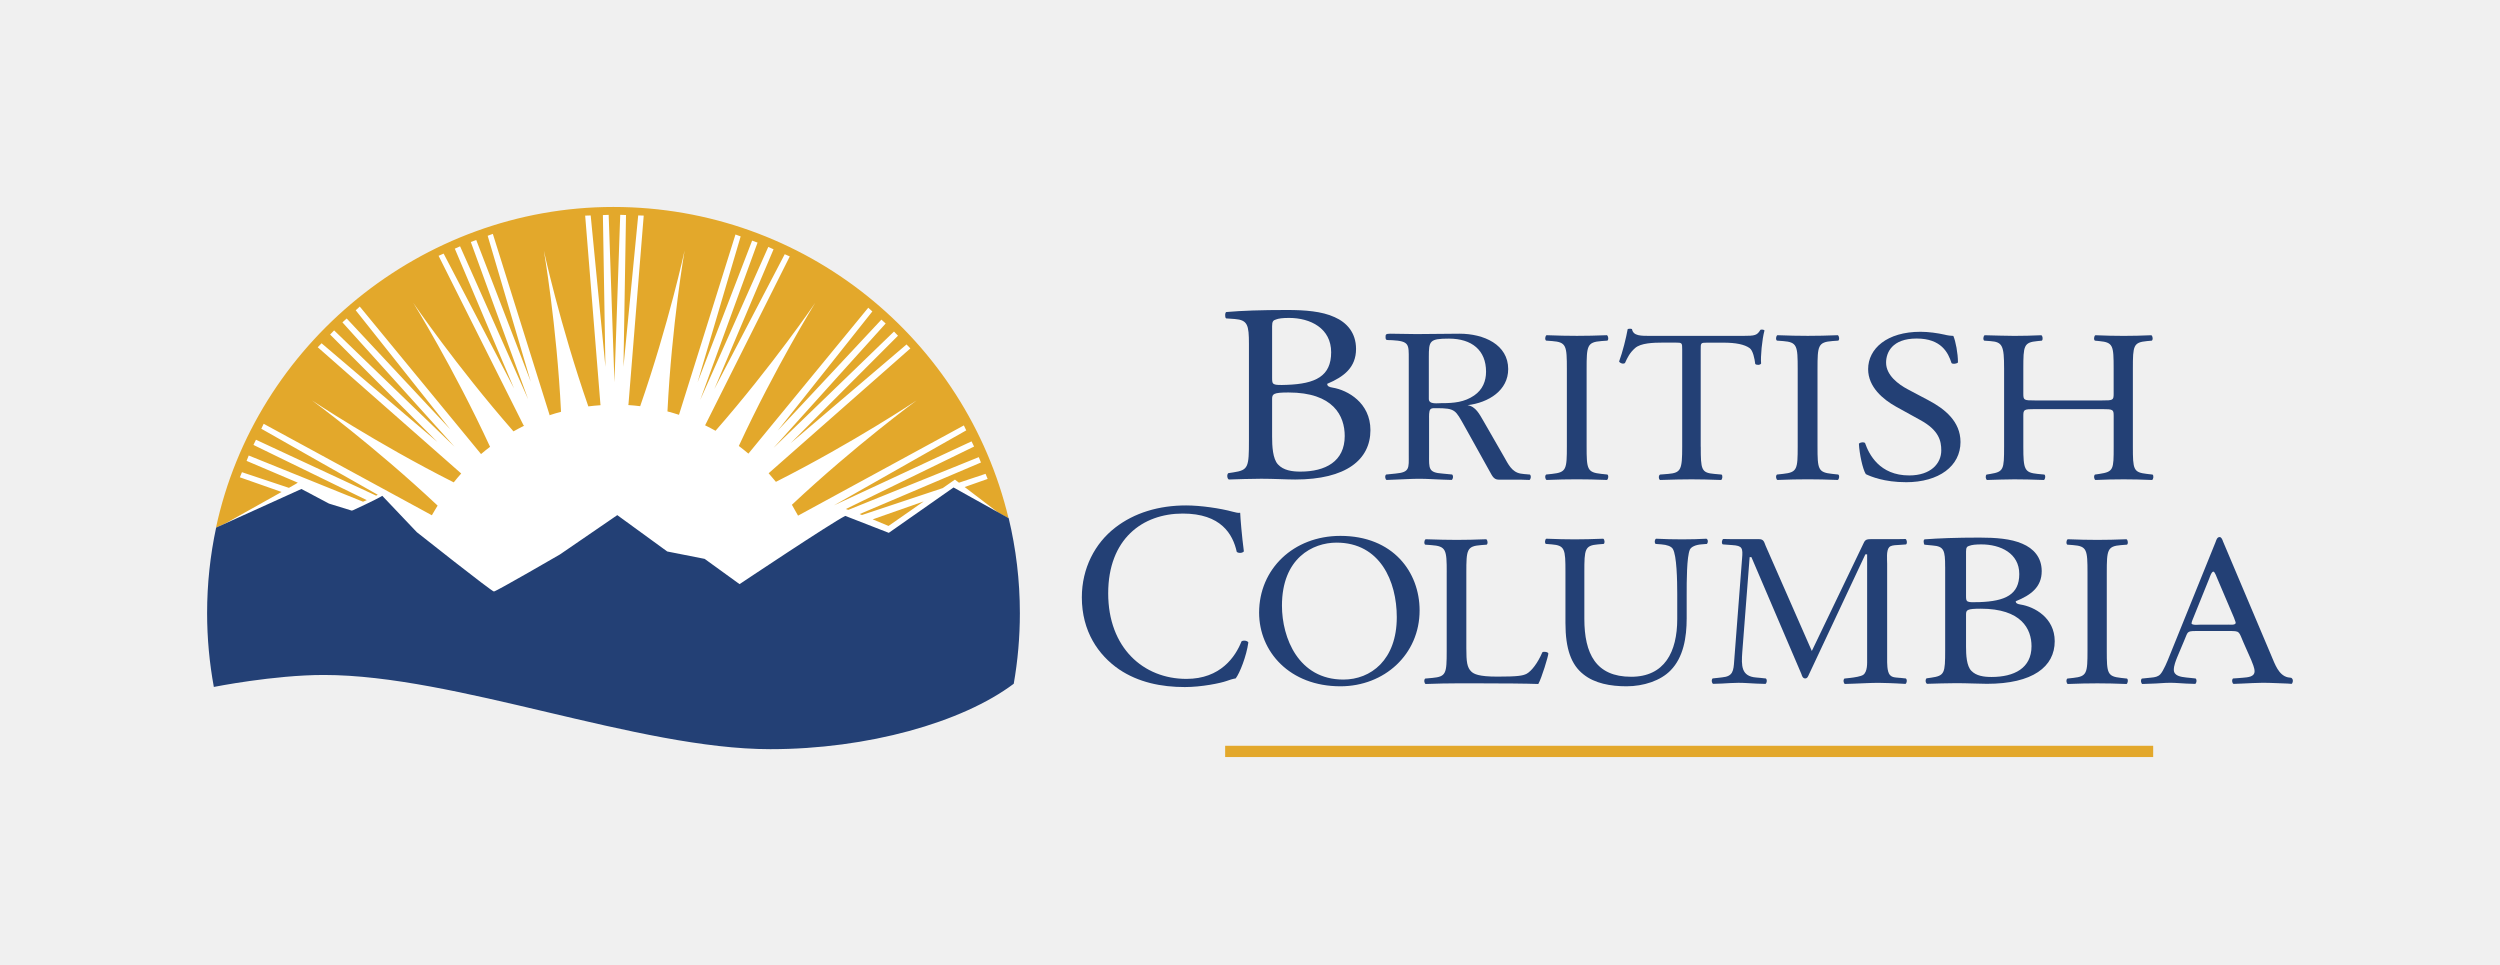
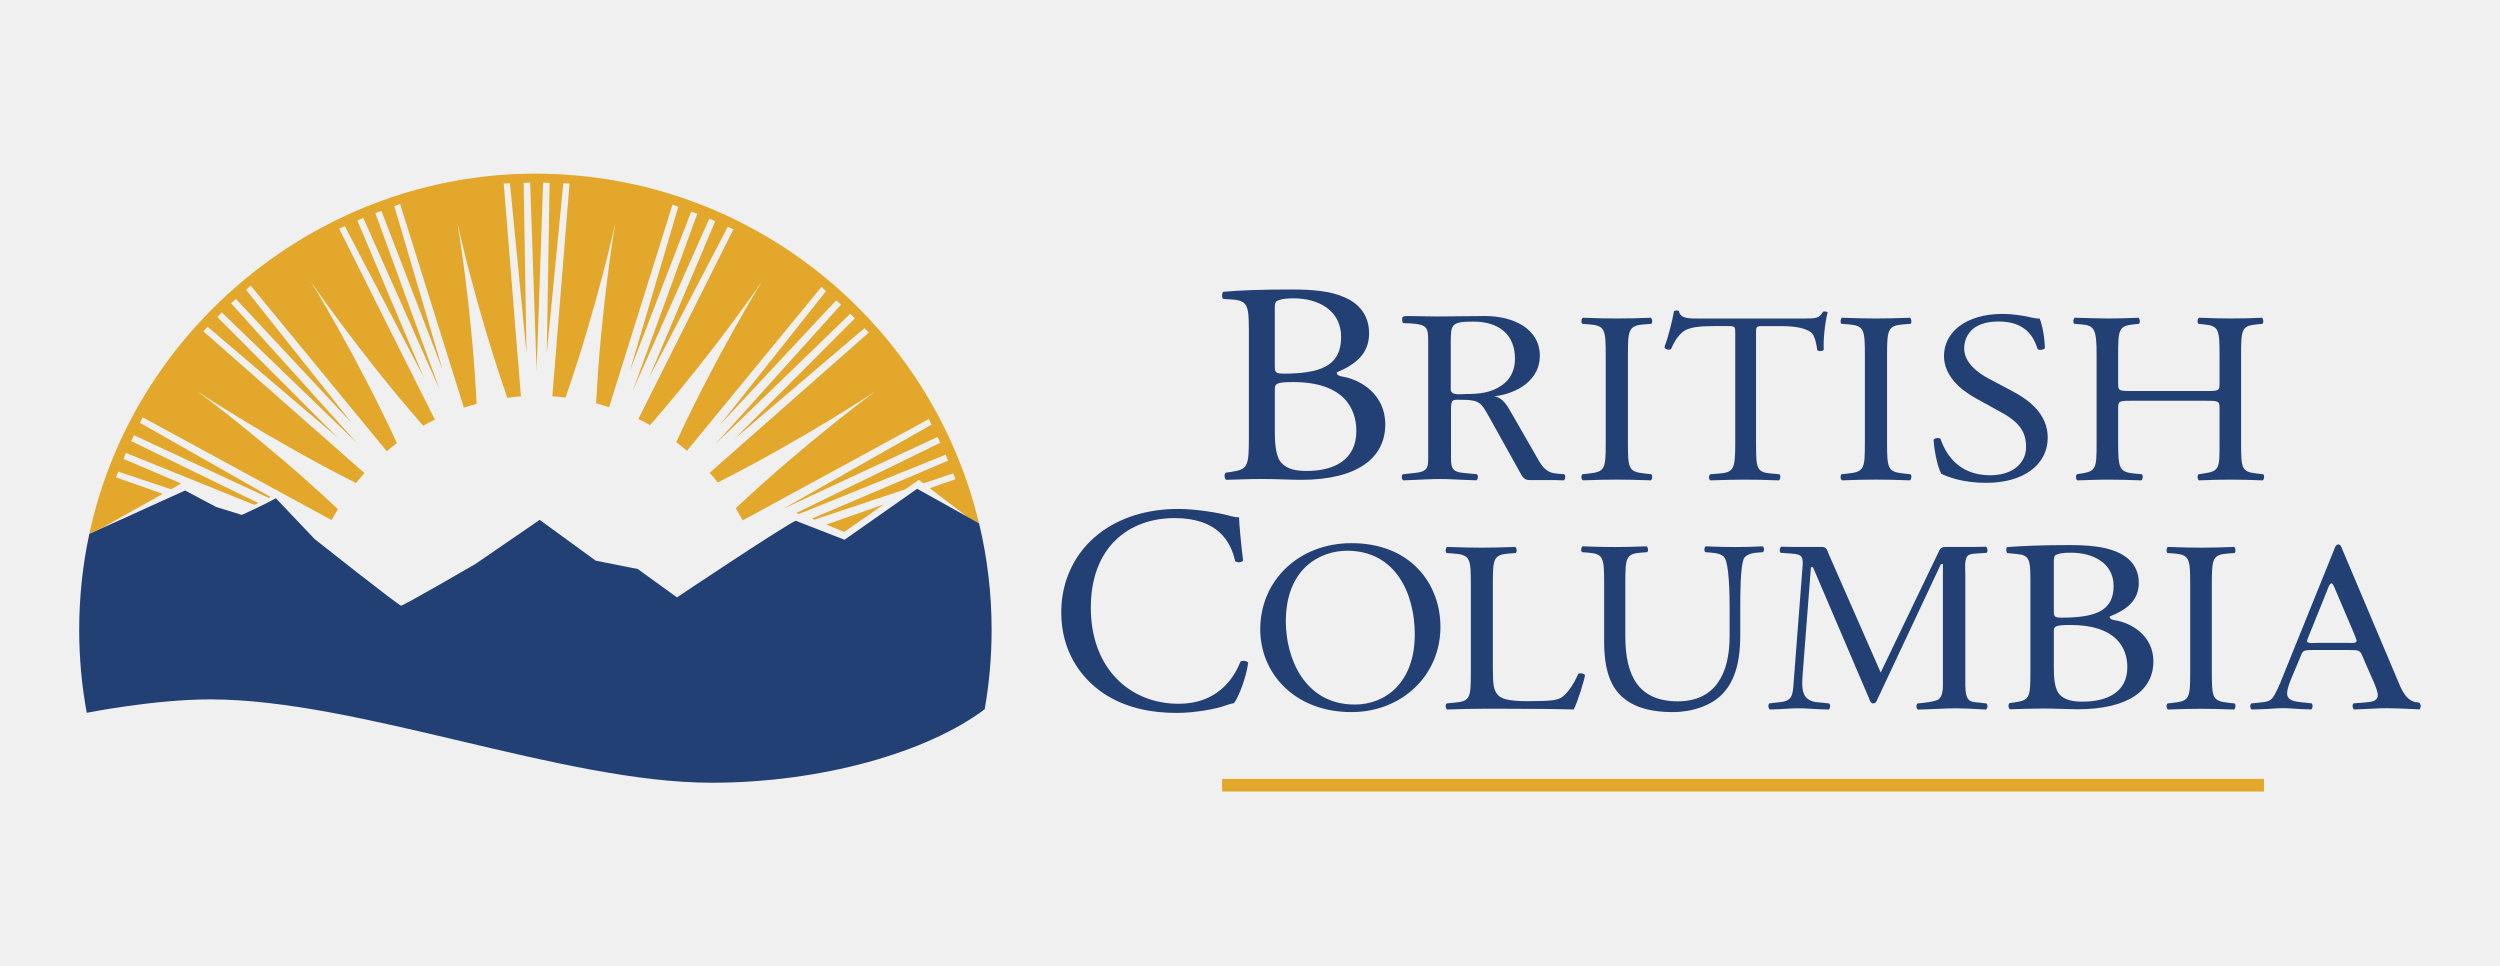
- <svg xmlns="http://www.w3.org/2000/svg" id="BC_ID" data-name="BC ID" width="848" height="327" viewBox="0 0 848 327">
+ <svg xmlns="http://www.w3.org/2000/svg" id="logo" width="847" height="327" viewBox="0 0 847 327">
  <defs>
    <style>
      .cls-1 {
        fill: none;
      }

-       .cls-1, .cls-2, .cls-3, .cls-4 {
+       .cls-1, .cls-2, .cls-3 {
        stroke-width: 0px;
      }

      .cls-2 {
        fill: #e3a82b;
      }

      .cls-3 {
        fill: #234075;
      }
- 
-       .cls-4 {
-         fill: #fff;
-       }
    </style>
  </defs>
-   <path class="cls-4" d="M109.64,226.31c44.72,0,106.58,25.17,151.47,25.17,32.03,0,63.29-8.54,81.08-21.13,1.24-7.39,1.9-14.97,1.9-22.72,0-75.13-60.93-136.03-136.09-136.03s-136.09,60.9-136.09,136.03c0,7.65.64,15.15,1.86,22.46,4.9-.91,21.58-3.79,35.88-3.79Z" />
-   <g>
+   <rect id="bounding-box" class="cls-1" width="847" height="327" />
+   <g id="actual_logo" data-name="actual logo">
+     <rect class="cls-2" x="414.05" y="263.89" width="352.98" height="4.28" />
+     <path class="cls-3" d="M423.1,110.95c0-7.17-.51-9.06-5.34-9.45l-3.36-.23c-.55-.44-.39-2.38.11-2.42,5.8-.52,13.11-.77,23.11-.77,6.77,0,13.22.48,18.06,2.71,4.62,2.03,8.17,5.91,8.17,12.1,0,6.97-4.52,10.56-10.96,13.27,0,.97.86,1.26,2.04,1.45,5.8.97,14.4,5.81,14.4,16.17,0,11.23-9.24,18.79-28.59,18.79-3.12,0-8.38-.29-12.9-.29s-8.38.2-12.36.29c-.64-.29-.86-1.84-.21-2.42l1.94-.29c5.69-.87,5.91-1.94,5.91-12.1v-36.79ZM431.91,123.83c0,2.71.11,2.91,5.59,2.71,10.96-.39,16.87-3.29,16.87-12.39s-7.85-13.07-16.01-13.07c-2.37,0-3.98.19-4.95.58-1.07.29-1.51.78-1.51,2.52v19.66ZM431.91,146.29c0,3.49.21,8.42,2.26,10.56,2.04,2.23,5.27,2.71,8.49,2.71,9.56,0,16.87-3.87,16.87-13.55,0-7.65-4.3-16.56-21.39-16.56-5.8,0-6.23.58-6.23,2.52v14.33Z" />
+     <path class="cls-3" d="M544.02,120.48c0-8.77-.18-10.17-5.6-10.59l-2.3-.17c-.55-.33-.37-1.82.18-2.07,4.59.16,7.71.25,11.57.25s6.79-.08,11.38-.25c.55.25.73,1.74.18,2.07l-2.29.17c-5.42.41-5.6,1.82-5.6,10.59v29.44c0,8.77.18,9.93,5.6,10.5l2.29.25c.55.33.37,1.82-.18,2.07-4.59-.17-7.71-.25-11.38-.25-3.85,0-6.98.08-11.57.25-.55-.25-.74-1.57-.18-2.07l2.3-.25c5.42-.58,5.6-1.74,5.6-10.5v-29.44Z" />
+     <path class="cls-3" d="M594.95,150.09c0,8.68.17,9.92,5.16,10.34l2.75.25c.51.33.34,1.82-.17,2.07-4.9-.17-7.83-.25-11.27-.25s-6.45.08-11.95.25c-.52-.25-.69-1.65,0-2.07l3.1-.25c4.9-.41,5.33-1.66,5.33-10.34v-36.97c0-2.56,0-2.64-2.58-2.64h-4.73c-3.7,0-8.43.16-10.58,2.07-2.06,1.82-2.92,3.64-3.87,5.71-.69.5-1.89.08-2.24-.58,1.37-3.72,2.67-9.01,3.27-12.32.26-.16,1.38-.25,1.63,0,.52,2.65,3.36,2.56,7.31,2.56h34.83c4.64,0,5.42-.16,6.71-2.31.43-.17,1.38-.08,1.55.25-.95,3.39-1.55,10.09-1.29,12.57-.34.66-1.81.66-2.23.17-.26-2.07-.86-5.13-2.15-6.04-1.98-1.41-5.25-2.07-9.98-2.07h-6.11c-2.58,0-2.5.08-2.5,2.81v36.81Z" />
+     <path class="cls-3" d="M631.82,120.48c0-8.77-.18-10.17-5.6-10.59l-2.3-.17c-.55-.33-.37-1.82.18-2.07,4.59.16,7.71.25,11.57.25s6.79-.08,11.38-.25c.55.25.74,1.74.19,2.07l-2.3.17c-5.42.41-5.6,1.82-5.6,10.59v29.44c0,8.77.18,9.93,5.6,10.5l2.3.25c.55.33.37,1.82-.19,2.07-4.59-.17-7.71-.25-11.38-.25-3.86,0-6.98.08-11.57.25-.55-.25-.73-1.57-.18-2.07l2.3-.25c5.42-.58,5.6-1.74,5.6-10.5v-29.44Z" />
+     <path class="cls-3" d="M672.96,163.59c-8.2,0-13.37-2.15-15.22-3.06-1.17-1.82-2.44-7.69-2.64-11.58.49-.58,1.95-.74,2.34-.25,1.47,4.22,5.47,12.32,16.79,12.32,8.2,0,12.2-4.55,12.2-9.51,0-3.64-.88-7.69-8-11.58l-9.27-5.13c-4.88-2.73-10.54-7.44-10.54-14.22,0-7.86,7.22-14.23,19.91-14.23,3.02,0,6.54.5,9.08,1.08,1.27.33,2.64.5,3.42.5.88,1.99,1.76,6.62,1.76,10.09-.39.5-1.95.74-2.44.25-1.27-3.97-3.9-9.35-13.27-9.35s-11.61,5.38-11.61,9.18c0,4.8,4.68,8.27,8.29,10.17l7.81,4.13c6.15,3.23,12.2,8.02,12.2,15.88,0,9.1-8.1,15.3-20.79,15.3Z" />
+     <path class="cls-3" d="M722.08,135.78c-4.27,0-4.45.16-4.45,2.65v11.66c0,8.68.44,9.84,5.43,10.34l2.58.25c.53.33.36,1.82-.18,2.07-4.8-.17-7.83-.25-11.3-.25-3.83,0-6.85.17-10.32.25-.53-.25-.71-1.57-.18-2.07l1.51-.25c4.99-.83,5.16-1.66,5.16-10.34v-29.78c0-8.68-.62-10.09-5.25-10.42l-2.31-.17c-.53-.33-.36-1.82.18-2.07,4.36.08,7.39.25,11.21.25,3.47,0,6.5-.08,10.32-.25.53.25.71,1.74.18,2.07l-1.69.17c-5.16.5-5.34,1.74-5.34,10.42v9.51c0,2.56.18,2.65,4.45,2.65h25.45c4.27,0,4.45-.08,4.45-2.65v-9.51c0-8.68-.18-9.92-5.43-10.42l-1.69-.17c-.53-.33-.36-1.82.18-2.07,4.09.16,7.12.25,10.77.25s6.5-.08,10.5-.25c.53.25.71,1.74.18,2.07l-1.87.17c-5.16.5-5.34,1.74-5.34,10.42v29.78c0,8.68.18,9.76,5.34,10.34l2.14.25c.53.33.35,1.82-.18,2.07-4.27-.17-7.3-.25-10.77-.25-3.65,0-6.85.08-10.77.25-.53-.25-.71-1.57-.18-2.07l1.69-.25c5.43-.83,5.43-1.66,5.43-10.34v-11.66c0-2.48-.18-2.65-4.45-2.65h-25.45Z" />
+     <path class="cls-3" d="M372.16,180.92c7.32-5.69,16.63-8.49,27.06-8.49,5.41,0,13.03,1.1,17.74,2.4,1.2.3,1.9.5,2.81.4.1,2.3.6,8.59,1.4,14.68-.5.7-2,.8-2.7.2-1.5-6.79-6.01-14.58-20.54-14.58-15.33,0-28.36,9.69-28.36,30.36s13.33,32.55,29.76,32.55c12.93,0,18.64-8.39,20.94-14.28.7-.5,2.21-.3,2.61.4-.7,5.19-3.31,11.78-4.81,13.68-1.2.2-2.4.6-3.51,1-2.21.8-9.42,2.3-15.83,2.3-9.02,0-17.64-1.8-24.95-6.69-8.02-5.49-14.23-14.58-14.23-27.46,0-11.09,5.01-20.57,12.63-26.46Z" />
+     <path class="cls-3" d="M426.97,213.22c0-16.54,13.03-29.2,30.92-29.2,20.06,0,30.13,13.81,30.13,28.37,0,16.71-13.37,28.87-30.13,28.87-19.28,0-30.92-13.15-30.92-28.04ZM479.33,214.96c0-13.65-6.34-28.37-22.93-28.37-9.03,0-20.76,5.87-20.76,23.99,0,12.24,6.25,28.12,23.36,28.12,10.42,0,20.32-7.44,20.32-23.74Z" />
+     <path class="cls-3" d="M586,206.11c0-5.13-.18-14.64-1.67-17.12-.61-.99-2.19-1.57-4.38-1.74l-2.19-.17c-.53-.58-.35-1.65.17-1.99,3.33.17,6.58.25,10,.25,3.68,0,6.05-.08,9.21-.25.7.41.61,1.49.18,1.98l-2.11.17c-2.19.17-3.86.91-4.38,1.99-1.23,2.73-1.23,12.24-1.23,16.87v9.35c0,7.2-1.23,14.81-6.14,19.77-3.77,3.89-10.26,6.04-16.75,6.04-6.05,0-12.1-1.08-16.39-4.55-4.65-3.64-6.84-9.68-6.84-19.52v-19.52c0-8.6-.18-10.01-5.26-10.42l-2.19-.17c-.53-.33-.35-1.74.17-1.99,4.39.17,7.37.25,10.87.25s6.49-.08,10.78-.25c.53.25.7,1.65.18,1.98l-2.11.17c-5.09.41-5.26,1.82-5.26,10.42v17.87c0,13.32,4.38,22.08,17.8,22.08,12.71,0,17.53-9.43,17.53-22v-9.51Z" />
+     <path class="cls-3" d="M687.89,195.78c0-6.18-.39-7.77-4.75-8.1l-3.1-.3c-.35-.32-.54-1.99.1-2.04,5.23-.39,11.82-.67,20.84-.67,6.1,0,11.92.42,16.28,2.34,4.17,1.76,7.36,5.1,7.36,10.44,0,6.01-4.07,9.11-9.88,11.44,0,.84.77,1.09,1.84,1.25,5.23.83,12.99,5.01,12.99,13.95,0,9.69-8.33,16.21-25.78,16.21-2.81,0-7.56-.25-11.63-.25s-7.56.17-11.14.25c-.58-.25-.78-1.59-.19-2.09l1.74-.25c5.14-.75,5.33-1.67,5.33-10.44v-31.74ZM695.84,206.88c0,2.34.1,2.51,5.04,2.34,9.89-.33,15.21-2.84,15.21-10.69s-7.07-11.28-14.44-11.28c-2.13,0-3.58.17-4.46.5-.97.25-1.36.67-1.36,2.17v16.96ZM695.84,226.27c0,3.01.19,7.27,2.03,9.11,1.84,1.92,4.75,2.34,7.66,2.34,8.63,0,15.21-3.34,15.21-11.7,0-6.6-3.88-14.28-19.28-14.28-5.23,0-5.62.5-5.62,2.17v12.36Z" />
+     <path class="cls-3" d="M529.99,160.68l-2.3-.2c-.46-.05-.88-.11-1.27-.17-3.36-.6-4.7-3.59-6.29-6.36l-7.94-13.82c-1.37-2.3-2.84-5.41-5.98-5.85,8.14-.98,15.49-5.67,15.49-13.74,0-9.31-9.22-13.47-18.53-13.47-5.59,0-10.68.15-16.36.15-3.14,0-6.87-.15-10-.15-1.74,0-1.76.35-1.76,1.33,0,1.44.61,1.04,2.45,1.14,6.62.37,6.37,1.61,6.37,7.28v36.25c0,5.19.45,6.74-5,7.22,0,0-.83.09-1.31.14l-2.31.24c-.55.49-.37,1.82.18,2.07,1.23-.04,3.4-.13,3.4-.13,3.01-.09,6.03-.32,9.04-.32s5.93.23,8.92.32h0c1.06.04,2.18.07,3.4.12.55-.25.74-1.57.18-2.07l-2.32-.22c-.47-.05-1.29-.12-1.29-.12-5.5-.37-5.16-1.92-5.16-7.24v-13.65c0-.8-.1-2.92.49-3.55.49-.53,1.37-.44,2.16-.44,7.45,0,7.35.71,10.88,6.91l9.61,17.28c.78,1.33,1.37,3.01,3.33,3.01h8.34c1.05.03,2.16.07,3.38.11.55-.25.73-1.57.18-2.07ZM496.52,133.5c-1.67,0-5,.62-5-1.59v-15.86c0-6.2.2-7.09,7.65-7.09,8.72,0,14.11,4.43,14.11,12.58,0,3.54-1.28,6.82-4.51,9.04-3.72,2.57-7.75,2.92-12.25,2.92Z" />
    <g>
-       <rect class="cls-2" x="415.57" y="252.97" width="314.79" height="3.82" />
-       <path class="cls-3" d="M423.64,116.64c0-6.39-.45-8.08-4.76-8.43l-3-.21c-.49-.39-.35-2.12.1-2.16,5.17-.46,11.69-.69,20.61-.69,6.04,0,11.79.43,16.1,2.42,4.12,1.81,7.28,5.26,7.28,10.79,0,6.22-4.03,9.41-9.78,11.83,0,.86.77,1.12,1.82,1.29,5.18.86,12.84,5.18,12.84,14.42,0,10.01-8.24,16.75-25.5,16.75-2.78,0-7.48-.26-11.5-.26s-7.48.17-11.02.26c-.57-.26-.77-1.64-.19-2.16l1.73-.26c5.08-.78,5.27-1.73,5.27-10.79v-32.8ZM431.5,128.12c0,2.42.1,2.59,4.98,2.42,9.78-.35,15.05-2.94,15.05-11.05s-7-11.65-14.28-11.65c-2.11,0-3.55.17-4.41.52-.96.26-1.34.69-1.34,2.24v17.52ZM431.5,148.14c0,3.11.19,7.51,2.01,9.41,1.82,1.98,4.7,2.42,7.57,2.42,8.53,0,15.05-3.45,15.05-12.08,0-6.82-3.83-14.76-19.07-14.76-5.18,0-5.56.52-5.56,2.24v12.77Z" />
-       <path class="cls-3" d="M531.48,125.13c0-7.82-.16-9.07-4.99-9.44l-2.05-.15c-.49-.29-.33-1.62.16-1.84,4.09.15,6.88.22,10.31.22s6.06-.07,10.15-.22c.49.22.65,1.55.16,1.84l-2.05.15c-4.83.37-4.99,1.62-4.99,9.44v26.25c0,7.81.16,8.85,4.99,9.36l2.05.22c.49.29.33,1.62-.16,1.84-4.09-.15-6.88-.22-10.15-.22-3.44,0-6.22.07-10.31.22-.49-.22-.66-1.4-.16-1.84l2.05-.22c4.83-.52,4.99-1.55,4.99-9.36v-26.25Z" />
-       <path class="cls-3" d="M576.9,151.53c0,7.74.15,8.85,4.6,9.22l2.45.22c.46.29.31,1.62-.15,1.84-4.37-.15-6.98-.22-10.05-.22s-5.75.07-10.66.22c-.46-.22-.62-1.47,0-1.84l2.76-.22c4.37-.37,4.75-1.48,4.75-9.22v-32.96c0-2.28,0-2.36-2.3-2.36h-4.22c-3.3,0-7.52.15-9.44,1.84-1.84,1.62-2.61,3.24-3.45,5.09-.62.44-1.69.07-1.99-.52,1.23-3.32,2.38-8.04,2.91-10.98.23-.15,1.23-.22,1.46,0,.46,2.36,2.99,2.29,6.52,2.29h31.07c4.14,0,4.83-.15,5.98-2.06.38-.15,1.23-.07,1.38.22-.84,3.02-1.38,9-1.15,11.21-.31.59-1.61.59-1.99.15-.23-1.84-.77-4.57-1.92-5.38-1.76-1.25-4.68-1.84-8.9-1.84h-5.45c-2.3,0-2.23.07-2.23,2.51v32.81Z" />
-       <path class="cls-3" d="M609.78,125.13c0-7.82-.16-9.07-4.99-9.44l-2.05-.15c-.49-.29-.33-1.62.16-1.84,4.09.15,6.88.22,10.32.22s6.06-.07,10.15-.22c.49.22.66,1.55.17,1.84l-2.05.15c-4.83.37-4.99,1.62-4.99,9.44v26.25c0,7.81.16,8.85,4.99,9.36l2.05.22c.49.29.33,1.62-.17,1.84-4.09-.15-6.88-.22-10.15-.22-3.44,0-6.22.07-10.32.22-.49-.22-.65-1.4-.16-1.84l2.05-.22c4.83-.52,4.99-1.55,4.99-9.36v-26.25Z" />
-       <path class="cls-3" d="M646.47,163.56c-7.31,0-11.92-1.92-13.58-2.73-1.05-1.62-2.18-6.86-2.35-10.32.44-.52,1.74-.66,2.09-.22,1.31,3.76,4.88,10.98,14.97,10.98,7.31,0,10.88-4.05,10.88-8.48,0-3.24-.78-6.86-7.14-10.32l-8.27-4.57c-4.35-2.43-9.4-6.64-9.4-12.68,0-7,6.44-12.68,17.76-12.68,2.7,0,5.83.44,8.09.96,1.13.29,2.35.44,3.05.44.78,1.77,1.57,5.9,1.57,9-.35.44-1.74.66-2.18.22-1.13-3.54-3.48-8.33-11.84-8.33s-10.36,4.79-10.36,8.18c0,4.28,4.18,7.37,7.4,9.07l6.96,3.69c5.48,2.88,10.88,7.15,10.88,14.16,0,8.11-7.22,13.64-18.54,13.64Z" />
-       <path class="cls-3" d="M690.28,138.77c-3.81,0-3.97.15-3.97,2.36v10.4c0,7.74.4,8.77,4.84,9.22l2.3.22c.48.29.32,1.62-.16,1.84-4.28-.15-6.98-.22-10.08-.22-3.41,0-6.11.15-9.21.22-.47-.22-.63-1.4-.16-1.84l1.35-.22c4.45-.74,4.6-1.48,4.6-9.22v-26.54c0-7.74-.55-8.99-4.68-9.29l-2.06-.15c-.48-.29-.32-1.62.16-1.84,3.89.07,6.59.22,10,.22,3.1,0,5.8-.07,9.21-.22.48.22.63,1.55.16,1.84l-1.51.15c-4.6.44-4.76,1.55-4.76,9.29v8.48c0,2.28.16,2.36,3.97,2.36h22.7c3.81,0,3.97-.07,3.97-2.36v-8.48c0-7.74-.16-8.85-4.84-9.29l-1.51-.15c-.48-.29-.32-1.62.16-1.84,3.65.15,6.35.22,9.6.22s5.79-.07,9.37-.22c.48.22.64,1.55.16,1.84l-1.66.15c-4.6.44-4.76,1.55-4.76,9.29v26.54c0,7.74.16,8.7,4.76,9.22l1.91.22c.47.29.32,1.62-.16,1.84-3.81-.15-6.51-.22-9.61-.22-3.25,0-6.11.07-9.6.22-.48-.22-.64-1.4-.16-1.84l1.51-.22c4.84-.74,4.84-1.48,4.84-9.22v-10.4c0-2.21-.16-2.36-3.97-2.36h-22.7Z" />
-       <path class="cls-3" d="M378.22,179.01c6.52-5.07,14.83-7.57,24.13-7.57,4.83,0,11.62.98,15.82,2.14,1.07.27,1.7.45,2.5.36.09,2.05.54,7.65,1.25,13.08-.45.62-1.79.71-2.41.18-1.34-6.05-5.36-13-18.32-13-13.67,0-25.29,8.64-25.29,27.06s11.89,29.02,26.54,29.02c11.53,0,16.62-7.48,18.68-12.73.63-.44,1.97-.27,2.32.36-.62,4.63-2.95,10.5-4.29,12.2-1.07.18-2.14.53-3.13.89-1.97.71-8.4,2.05-14.12,2.05-8.04,0-15.73-1.6-22.25-5.96-7.15-4.9-12.69-12.99-12.69-24.48,0-9.88,4.47-18.34,11.26-23.59Z" />
-       <path class="cls-3" d="M427.09,207.8c0-14.75,11.62-26.03,27.57-26.03,17.89,0,26.87,12.31,26.87,25.29,0,14.89-11.93,25.73-26.87,25.73-17.19,0-27.57-11.72-27.57-24.99ZM473.79,209.35c0-12.17-5.65-25.29-20.44-25.29-8.06,0-18.51,5.24-18.51,21.38,0,10.91,5.58,25.07,20.83,25.07,9.29,0,18.12-6.64,18.12-21.16Z" />
-       <path class="cls-3" d="M568.92,201.46c0-4.57-.16-13.05-1.49-15.26-.55-.89-1.95-1.4-3.91-1.55l-1.95-.15c-.47-.52-.31-1.47.15-1.77,2.97.15,5.87.22,8.91.22,3.28,0,5.4-.08,8.21-.22.63.37.55,1.33.16,1.77l-1.88.15c-1.95.15-3.44.81-3.91,1.77-1.09,2.43-1.09,10.91-1.09,15.04v8.33c0,6.42-1.1,13.2-5.47,17.62-3.36,3.47-9.15,5.38-14.93,5.38-5.39,0-10.79-.96-14.62-4.05-4.14-3.24-6.1-8.63-6.1-17.4v-17.4c0-7.67-.16-8.92-4.69-9.29l-1.96-.15c-.47-.29-.31-1.55.15-1.77,3.91.15,6.57.22,9.7.22s5.79-.08,9.62-.22c.47.22.63,1.47.16,1.77l-1.88.15c-4.54.37-4.69,1.62-4.69,9.29v15.93c0,11.87,3.91,19.69,15.87,19.69,11.34,0,15.64-8.41,15.64-19.61v-8.48Z" />
-       <path class="cls-3" d="M659.79,192.25c0-5.51-.35-6.93-4.23-7.22l-2.77-.27c-.31-.28-.48-1.78.09-1.82,4.67-.35,10.54-.59,18.58-.59,5.44,0,10.63.37,14.52,2.08,3.72,1.57,6.57,4.54,6.57,9.31,0,5.36-3.63,8.12-8.81,10.2,0,.75.69.97,1.64,1.12,4.67.74,11.58,4.47,11.58,12.44,0,8.64-7.43,14.45-22.99,14.45-2.51,0-6.74-.22-10.37-.22s-6.74.15-9.94.22c-.52-.22-.69-1.41-.17-1.86l1.56-.22c4.58-.67,4.75-1.49,4.75-9.31v-28.3ZM666.88,202.15c0,2.09.09,2.24,4.49,2.09,8.82-.3,13.57-2.53,13.57-9.53s-6.31-10.05-12.88-10.05c-1.9,0-3.2.15-3.97.45-.87.22-1.21.59-1.21,1.94v15.12ZM666.88,219.43c0,2.68.17,6.48,1.81,8.12,1.64,1.71,4.24,2.08,6.83,2.08,7.69,0,13.57-2.98,13.57-10.43,0-5.88-3.46-12.73-17.2-12.73-4.67,0-5.01.44-5.01,1.94v11.02Z" />
-       <path class="cls-3" d="M518.97,160.97l-2.05-.18c-.41-.04-.78-.1-1.13-.15-3-.53-4.2-3.2-5.61-5.67l-7.08-12.32c-1.22-2.05-2.53-4.82-5.33-5.21,7.25-.87,13.81-5.06,13.81-12.24,0-8.3-8.22-12.01-16.52-12.01-4.98,0-9.52.13-14.59.13-2.8,0-6.12-.13-8.92-.13-1.55,0-1.57.32-1.57,1.18,0,1.28.54.92,2.19,1.02,5.91.33,5.68,1.43,5.68,6.49v32.31c0,4.62.4,6-4.46,6.44,0,0-.74.08-1.17.12l-2.06.21c-.49.44-.33,1.62.16,1.84,1.09-.04,3.03-.12,3.03-.12,2.69-.08,5.38-.28,8.07-.28s5.29.21,7.95.29h0c.94.03,1.94.07,3.03.1.49-.22.66-1.4.16-1.84l-2.07-.2c-.42-.04-1.15-.11-1.15-.11-4.9-.33-4.6-1.71-4.6-6.46v-12.17c0-.71-.09-2.61.44-3.16.44-.48,1.22-.4,1.92-.4,6.65,0,6.56.63,9.7,6.16l8.57,15.4c.7,1.19,1.22,2.69,2.97,2.69h7.44c.94.03,1.92.06,3.01.1.49-.22.65-1.4.16-1.84ZM489.12,136.74c-1.49,0-4.46.55-4.46-1.42v-14.14c0-5.53.18-6.32,6.82-6.32,7.78,0,12.59,3.95,12.59,11.22,0,3.16-1.14,6.08-4.02,8.06-3.32,2.29-6.91,2.61-10.93,2.61Z" />
-       <g>
-         <path class="cls-3" d="M490.73,194.19c0-7.74-.16-8.92-5.27-9.29l-2.03-.15c-.49-.3-.32-1.62.16-1.84,4.54.15,7.3.22,10.55.22s5.92-.07,9.98-.22c.49.22.65,1.55.16,1.84l-1.95.15c-4.79.37-4.95,1.55-4.95,9.29v25.66c0,4.64.24,6.56,1.7,7.96.89.81,2.43,1.7,8.84,1.7,6.9,0,8.6-.3,9.9-.96,1.62-.89,3.73-3.54,5.35-7.3.49-.37,2.03-.07,2.03.44,0,.81-2.27,8.33-3.41,10.32-4.14-.15-11.85-.22-20.2-.22h-7.46c-3.41,0-6,.07-10.55.22-.49-.22-.65-1.4-.16-1.84l2.43-.22c4.71-.44,4.87-1.48,4.87-9.22v-26.54Z" />
-         <path class="cls-3" d="M708.08,194.34c0-7.81-.16-9.07-4.86-9.44l-1.99-.15c-.48-.3-.32-1.62.16-1.84,3.98.15,6.69.22,10.04.22s5.9-.07,9.88-.22c.48.22.64,1.55.16,1.84l-1.99.15c-4.7.37-4.86,1.62-4.86,9.44v26.25c0,7.82.16,8.85,4.86,9.36l1.99.22c.48.29.32,1.62-.16,1.84-3.98-.15-6.69-.22-9.88-.22-3.35,0-6.06.07-10.04.22-.48-.22-.64-1.4-.16-1.84l1.99-.22c4.7-.52,4.86-1.55,4.86-9.36v-26.25Z" />
-         <path class="cls-3" d="M644.43,229.93c-.41-.04-1.17-.1-1.17-.1-.84-.08-1.59-.2-2.19-.86-1.03-1.1-.95-4.23-.95-5.48v-32.31c0-1.41-.34-4.46.69-5.56.52-.58,1.59-.67,2.55-.73h0c.58-.05.6-.05,1.11-.07l2.05-.15c.49-.3.33-1.62-.16-1.84-1.09.04-2.09.02-3.03.05h0s-8.7,0-8.7,0c-.95,0-1.81,0-2.33,1.02l-17.73,36.92-15.66-35.67c-.52-1.25-.6-2.27-2.24-2.27h-9.06c-.94-.03-1.99-.02-3.08-.06-.49.22-.66,1.55-.16,1.84l2.05.15c.42.03,1.19.09,1.19.09,3.4.22,3.61.98,3.3,4.55l-2.67,34.65c-.23,3.48-.42,5.32-4.07,5.66,0,0-.77.1-1.19.14l-2.05.22c-.49.44-.33,1.62.16,1.84,1.08-.04,3-.1,3-.1,1.85-.09,3.73-.25,5.61-.25,2.03,0,4.06.19,6.1.27h0c.94.03,1.94.07,3.03.1.49-.22.66-1.4.16-1.84l-2.05-.22c-.54-.04-1.14-.1-1.14-.1-5.26-.36-5.14-4.07-4.82-8.61l2.5-32.23h.6l16.96,39.66c.17.55.43,1.49,1.29,1.49.78,0,1.03-.86,1.29-1.41l19.11-40.68h.6v35.44c0,1.41.17,4.3-1.29,5.4-.76.57-3.25.91-3.25.91-.34.05-.7.1-1.11.15l-2.05.22c-.49.44-.33,1.62.16,1.84,1.08-.04,2.99-.1,2.99-.1,2.77-.08,5.59-.28,8.42-.28,2.03,0,6,.19,6,.19.95.03,2.02.13,3.12.17.49-.22.66-1.4.16-1.84l-2.05-.22Z" />
-         <path class="cls-3" d="M777.46,230.13l-.28-.22c-.41-.04-.77-.09-1.11-.15-3.19-.71-4.43-4.55-5.61-7.29l-16.42-38.83c-.16-.47-.49-1.47-1.14-1.47-.89,0-1.14,1.08-1.38,1.7l-15.68,38.76c-.57,1.47-2.03,5.03-3.09,6.11-.81.83-1.86.99-2.99,1.1,0,0-.89.08-1.31.13l-1.93.2c-.49.44-.33,1.62.16,1.84,1.09-.04,3.03-.11,3.03-.11,2.15-.03,4.29-.3,6.44-.3,1.81,0,3.61.19,5.42.27,0,0,1.94.07,3.03.11.49-.22.65-1.4.16-1.84l-2.05-.22c-.41-.04-1.11-.11-1.11-.11-1.89-.21-4.24-.55-4.24-2.62,0-1.39.65-3.02,1.14-4.25l2.44-5.8c1.22-2.78.73-3.1,3.98-3.1h11.05c3.9,0,3.33,0,5.04,3.95l2.6,5.88c.41,1.01,1.14,2.71,1.14,3.79,0,1.94-2.12,2.07-4.11,2.24,0,0-.66.06-1.23.1l-1.97.14c-.49.44-.33,1.62.17,1.84,1.09-.04,3.03-.12,3.03-.12,2.31-.08,4.64-.26,6.87-.26,2.85,0,5.69.19,8.54.27h0c.93.03.14.06,1.23.1.49-.22.65-1.4.16-1.84ZM755.95,211.88h-9.58c-.33,0-3,.31-3-.47,0-.24.17-.7.25-.94l5.75-14.23c.17-.39.75-2.35,1.41-2.35.5,0,1.17,2.03,1.33,2.35l5.66,13.29c0,.16.58,1.41.58,1.72,0,.86-1.91.62-2.42.62Z" />
-       </g>
-       <rect class="cls-1" y="0" width="848" height="327" />
+       <path class="cls-3" d="M498.32,197.95c0-8.68-.18-10.01-5.91-10.42l-2.28-.16c-.55-.33-.36-1.82.18-2.07,5.1.17,8.19.25,11.83.25s6.64-.08,11.19-.25c.55.25.73,1.73.18,2.07l-2.18.16c-5.37.41-5.55,1.74-5.55,10.42v28.78c0,5.21.27,7.36,1.91,8.93,1,.91,2.73,1.9,9.92,1.9,7.73,0,9.64-.33,11.1-1.07,1.82-.99,4.18-3.97,6-8.19.55-.41,2.27-.08,2.27.5,0,.91-2.55,9.35-3.82,11.58-4.64-.17-13.28-.25-22.65-.25h-8.37c-3.82,0-6.73.08-11.83.25-.55-.25-.73-1.57-.18-2.07l2.73-.25c5.28-.5,5.46-1.66,5.46-10.34v-29.78Z" />
+       <path class="cls-3" d="M742.04,198.12c0-8.77-.18-10.17-5.45-10.59l-2.23-.16c-.53-.33-.36-1.82.18-2.07,4.46.17,7.5.25,11.25.25s6.61-.08,11.08-.25c.53.25.71,1.73.18,2.07l-2.23.16c-5.27.41-5.45,1.82-5.45,10.59v29.45c0,8.77.18,9.92,5.45,10.5l2.23.25c.54.33.36,1.82-.18,2.07-4.47-.17-7.5-.25-11.08-.25-3.75,0-6.79.08-11.25.25-.54-.25-.72-1.57-.18-2.07l2.23-.25c5.27-.58,5.45-1.74,5.45-10.5v-29.45Z" />
+       <path class="cls-3" d="M670.67,238.05c-.46-.05-1.31-.12-1.31-.12-.94-.1-1.79-.23-2.45-.96-1.16-1.23-1.06-4.74-1.06-6.14v-36.24c0-1.58-.39-5,.77-6.23.58-.65,1.79-.76,2.86-.82h0c.65-.05.67-.06,1.24-.08l2.3-.16c.55-.33.37-1.82-.18-2.07-1.23.04-2.34.03-3.4.06h0s-9.76,0-9.76,0c-1.06,0-2.03,0-2.61,1.14l-19.89,41.42-17.56-40.01c-.58-1.4-.67-2.55-2.51-2.55h-10.16c-1.06-.03-2.23-.02-3.45-.06-.55.25-.74,1.74-.18,2.07l2.3.16c.47.04,1.33.1,1.33.1,3.81.24,4.05,1.1,3.7,5.11l-2.99,38.87c-.26,3.9-.48,5.97-4.56,6.35,0,0-.86.11-1.34.16l-2.29.25c-.55.49-.37,1.82.18,2.07,1.21-.04,3.36-.11,3.36-.11,2.07-.1,4.18-.29,6.29-.29,2.28,0,4.56.21,6.84.31h0c1.06.04,2.17.07,3.4.12.55-.25.74-1.57.18-2.07l-2.29-.25c-.6-.05-1.28-.11-1.28-.11-5.9-.4-5.77-4.57-5.4-9.66l2.8-36.15h.68l19.02,44.49c.19.61.48,1.67,1.45,1.67.87,0,1.16-.96,1.45-1.58l21.43-45.63h.68v39.75c0,1.58.19,4.83-1.45,6.05-.86.64-3.65,1.02-3.65,1.02-.38.06-.79.12-1.24.16l-2.29.25c-.55.5-.37,1.82.18,2.07,1.21-.04,3.35-.11,3.35-.11,3.11-.09,6.27-.32,9.44-.32,2.27,0,6.73.22,6.73.22,1.06.03,2.27.15,3.5.19.55-.25.74-1.57.18-2.07l-2.3-.25Z" />
+       <path class="cls-3" d="M819.83,238.27l-.31-.25c-.46-.05-.87-.1-1.25-.17-3.58-.8-4.97-5.11-6.29-8.18l-18.41-43.56c-.18-.52-.55-1.65-1.28-1.65-1,0-1.28,1.21-1.55,1.91l-17.58,43.48c-.64,1.65-2.28,5.64-3.46,6.86-.91.93-2.09,1.11-3.35,1.24,0,0-.99.09-1.47.15l-2.16.22c-.55.5-.37,1.82.18,2.07,1.23-.04,3.4-.12,3.4-.12,2.41-.03,4.81-.34,7.22-.34,2.03,0,4.05.22,6.07.31,0,0,2.18.08,3.4.12.55-.25.73-1.57.18-2.07l-2.3-.25c-.46-.05-1.24-.12-1.24-.12-2.12-.23-4.75-.61-4.75-2.94,0-1.56.73-3.38,1.28-4.77l2.73-6.51c1.37-3.12.82-3.47,4.47-3.47h12.39c4.37,0,3.73,0,5.65,4.43l2.91,6.59c.46,1.13,1.28,3.04,1.28,4.26,0,2.18-2.38,2.32-4.61,2.51,0,0-.74.06-1.38.11l-2.21.16c-.55.5-.37,1.82.19,2.07,1.22-.04,3.4-.13,3.4-.13,2.59-.09,5.2-.29,7.7-.29,3.19,0,6.38.22,9.57.31h0c1.05.03.16.07,1.37.11.55-.25.73-1.57.18-2.07ZM795.72,217.8h-10.74c-.37,0-3.36.35-3.36-.52,0-.26.19-.79.28-1.05l6.45-15.96c.19-.44.84-2.63,1.59-2.63.56,0,1.31,2.28,1.49,2.63l6.35,14.91c0,.18.65,1.58.65,1.93,0,.97-2.15.7-2.71.7Z" />
    </g>
    <g>
-       <polygon class="cls-2" points="296.01 176.16 301.39 178.4 313.32 170.08 296.01 176.16" />
-       <path class="cls-2" d="M95.5,166.87l-14.14-4.97.71-1.73,15.93,5.31.07-.04,2.1-1.19.84-.53-17.37-7.39.73-1.82,38.77,15.67,1.28-.53-38.45-18.73.86-1.76,40.75,18.96.56-.29-39.51-22.4.81-1.68,57.05,31.03c.47-.86,1.45-2.44,1.95-3.28-21.69-20.38-42.62-35.69-42.62-35.69,0,0,21.53,14.41,48.09,27.81.88-1.09,1.6-1.97,2.53-3.01l-48.67-42.83,1.31-1.34,39.28,33.47-36.39-36.43,1.36-1.41,40.86,39.47-38.04-42.2,1.45-1.31,35.15,37.63-32.09-40.41,1.38-1.26,41.13,50.03c1.06-.92,1.95-1.61,3.06-2.46-12.44-26.91-26.03-48.8-26.03-48.8,0,0,14.46,21.28,33.97,43.56,1.19-.67,2.4-1.31,3.63-1.92l-.21-.13-28.82-57.5,1.71-.75,23.88,45.74-20.09-47.41,1.79-.8,23.09,51.9-19.45-53.37,1.84-.67,18.49,48.05-14.61-49.48,1.75-.65,19.23,61.37-.04.16.05-.02c1.28-.43,2.58-.81,3.89-1.16-1.46-29.48-5.83-54.7-5.83-54.7,0,0,5.4,25,15.09,52.87,1.35-.17,2.71-.31,4.08-.4l-.04-.06h.17l-.1-.14-5.18-64.11,1.87-.06,5,51.35-.86-51.48,1.96-.07,1.96,56.76,1.96-56.77,1.96.07-.86,51.48,5-51.35,1.87.06-5.18,64.11-.1.14h.03v.02s.07,0,.07,0c1.34.08,2.67.22,3.98.38,9.67-27.84,15.07-52.8,15.07-52.8,0,0-4.35,25.14-5.82,54.57,1.32.35,2.63.73,3.91,1.15l19.16-61.16,1.76.65-14.61,49.48,18.5-48.05,1.84.67-19.45,53.37,23.09-51.9,1.79.8-20.09,47.41,23.88-45.74,1.71.75-28.72,57.29.05.02c1.18.58,2.34,1.19,3.49,1.83,19.43-22.21,33.8-43.37,33.8-43.37,0,0-13.49,21.74-25.9,48.52,1.11.84,2.19,1.7,3.25,2.6l40.65-49.49,1.39,1.26-32.09,40.41,35.16-37.63,1.45,1.31-38.04,42.2,40.86-39.47,1.36,1.41-36.39,36.43,39.28-33.46,1.31,1.34-48.08,42.35.03.03c.84.94,1.65,1.9,2.44,2.88,26.4-13.34,47.73-27.62,47.73-27.62,0,0-20.73,15.16-42.31,35.4.59.99,1.55,2.67,2.09,3.69l56.24-30.61.81,1.68-44.9,25.45,46.7-21.72.86,1.76-43.5,21.19.83.29,44.26-17.89.74,1.82-41.14,17.49.77.32,27.41-9.13,4.13-2.88,1.37,1.05,9.02-3.01.71,1.73-7.8,2.75,11.28,8.6,3.61,2.01c-14.5-60.58-69.01-105.61-134.06-105.61s-121.47,46.63-134.78,108.82c.17-.08.34-.16.51-.24l1.65-.75,1.01-.47,19.02-10.65Z" />
+       <polygon class="cls-2" points="279.98 177.73 286.02 180.23 299.4 170.9 279.98 177.73" />
+       <path class="cls-2" d="M55.15,167.31l-15.86-5.58.8-1.94,17.86,5.96.08-.04,2.36-1.34.94-.59-19.48-8.29.82-2.04,43.47,17.58,1.43-.59-43.12-21.01.96-1.97,45.69,21.26.63-.32-44.3-25.13.91-1.89,63.97,34.81c.52-.97,1.62-2.73,2.18-3.68-24.32-22.87-47.79-40.04-47.79-40.04,0,0,24.14,16.17,53.93,31.19.98-1.23,1.79-2.21,2.84-3.38l-54.58-48.05,1.47-1.5,44.05,37.54-40.81-40.87,1.53-1.58,45.82,44.28-42.65-47.34,1.63-1.47,39.42,42.21-35.98-45.33,1.55-1.41,46.12,56.12c1.19-1.03,2.18-1.8,3.43-2.76-13.95-30.19-29.19-54.75-29.19-54.75,0,0,16.22,23.87,38.09,48.87,1.34-.75,2.69-1.47,4.08-2.15l-.23-.15-32.32-64.5,1.92-.85,26.78,51.31-22.53-53.18,2.01-.89,25.89,58.22-21.81-59.87,2.06-.75,20.74,53.9-16.38-55.51,1.97-.72,21.56,68.85-.04.18.05-.02c1.43-.48,2.89-.9,4.36-1.3-1.64-33.07-6.53-61.36-6.53-61.36,0,0,6.06,28.04,16.92,59.3,1.51-.19,3.03-.34,4.57-.45l-.05-.07h.19l-.11-.16-5.8-71.91,2.1-.07,5.61,57.61-.96-57.75,2.19-.07,2.2,63.68,2.2-63.68,2.2.08-.97,57.75,5.61-57.6,2.1.06-5.8,71.91-.11.16h.03l-.02.02h.09c1.5.09,2.99.24,4.47.42,10.85-31.23,16.89-59.23,16.89-59.23,0,0-4.88,28.2-6.53,61.21,1.48.39,2.95.82,4.39,1.29l21.48-68.61,1.97.73-16.38,55.51,20.74-53.9,2.06.75-21.81,59.87,25.89-58.22,2.01.89-22.53,53.18,26.78-51.31,1.92.84-32.21,64.27.05.02c1.33.65,2.63,1.34,3.91,2.05,21.78-24.92,37.9-48.65,37.9-48.65,0,0-15.13,24.39-29.04,54.43,1.24.94,2.46,1.91,3.64,2.92l45.58-55.51,1.55,1.41-35.98,45.33,39.42-42.21,1.63,1.47-42.65,47.34,45.82-44.28,1.53,1.58-40.81,40.87,44.05-37.54,1.46,1.5-53.91,47.51.03.03c.94,1.05,1.85,2.13,2.74,3.23,29.6-14.97,53.52-30.99,53.52-30.99,0,0-23.24,17-47.44,39.71.66,1.11,1.73,3,2.35,4.14l63.07-34.34.91,1.89-50.34,28.55,52.36-24.37.96,1.97-48.77,23.77.93.33,49.63-20.07.82,2.04-46.13,19.62.86.36,30.74-10.25,4.63-3.23,1.54,1.17,10.11-3.37.8,1.94-8.75,3.08,12.64,9.65,4.05,2.26c-16.26-67.95-77.38-118.48-150.32-118.48S45.19,111.14,30.26,180.9c.19-.09.38-.18.57-.27l1.85-.84,1.14-.53,21.32-11.95Z" />
    </g>
-     <path class="cls-3" d="M72.53,233.01s20.33-4.06,37.31-4.06c44.72,0,106.58,25.17,151.47,25.17,32.93,0,65.04-9.03,82.55-22.19,1.37-7.79,2.08-15.8,2.08-23.98,0-11.08-1.32-21.85-3.79-32.17l-18.71-10.43-21.96,15.39-14.77-5.75c-5,2.53-35.85,23.15-35.85,23.15l-11.84-8.57-12.7-2.51-16.94-12.33-19.43,13.33s-21.68,12.58-22.42,12.58-26.15-20.13-26.15-20.13l-11.71-12.33c-1.99,1.26-9.96,4.91-9.96,4.91l-.41.11-7.7-2.38-9.36-4.96-28.42,12.88c-.17.08-.34.16-.51.24-2,9.34-3.06,19.03-3.06,28.96,0,8.56.79,16.93,2.28,25.06Z" />
+     <path class="cls-3" d="M29.39,241.5s22.8-4.55,41.83-4.55c50.15,0,119.51,28.24,169.84,28.24,36.92,0,72.93-10.13,92.56-24.9,1.53-8.74,2.34-17.72,2.34-26.9,0-12.43-1.48-24.51-4.25-36.09l-20.98-11.7-24.62,17.27-16.56-6.45c-5.61,2.83-40.2,25.97-40.2,25.97l-13.28-9.61-14.24-2.82-18.99-13.83-21.79,14.96s-24.31,14.11-25.14,14.11-29.33-22.58-29.33-22.58l-13.13-13.83c-2.24,1.41-11.16,5.51-11.16,5.51l-.46.12-8.64-2.67-10.49-5.57-31.87,14.45c-.19.09-.38.18-.57.27-2.24,10.48-3.43,21.34-3.43,32.49,0,9.6.88,18.99,2.56,28.11Z" />
  </g>
</svg>
